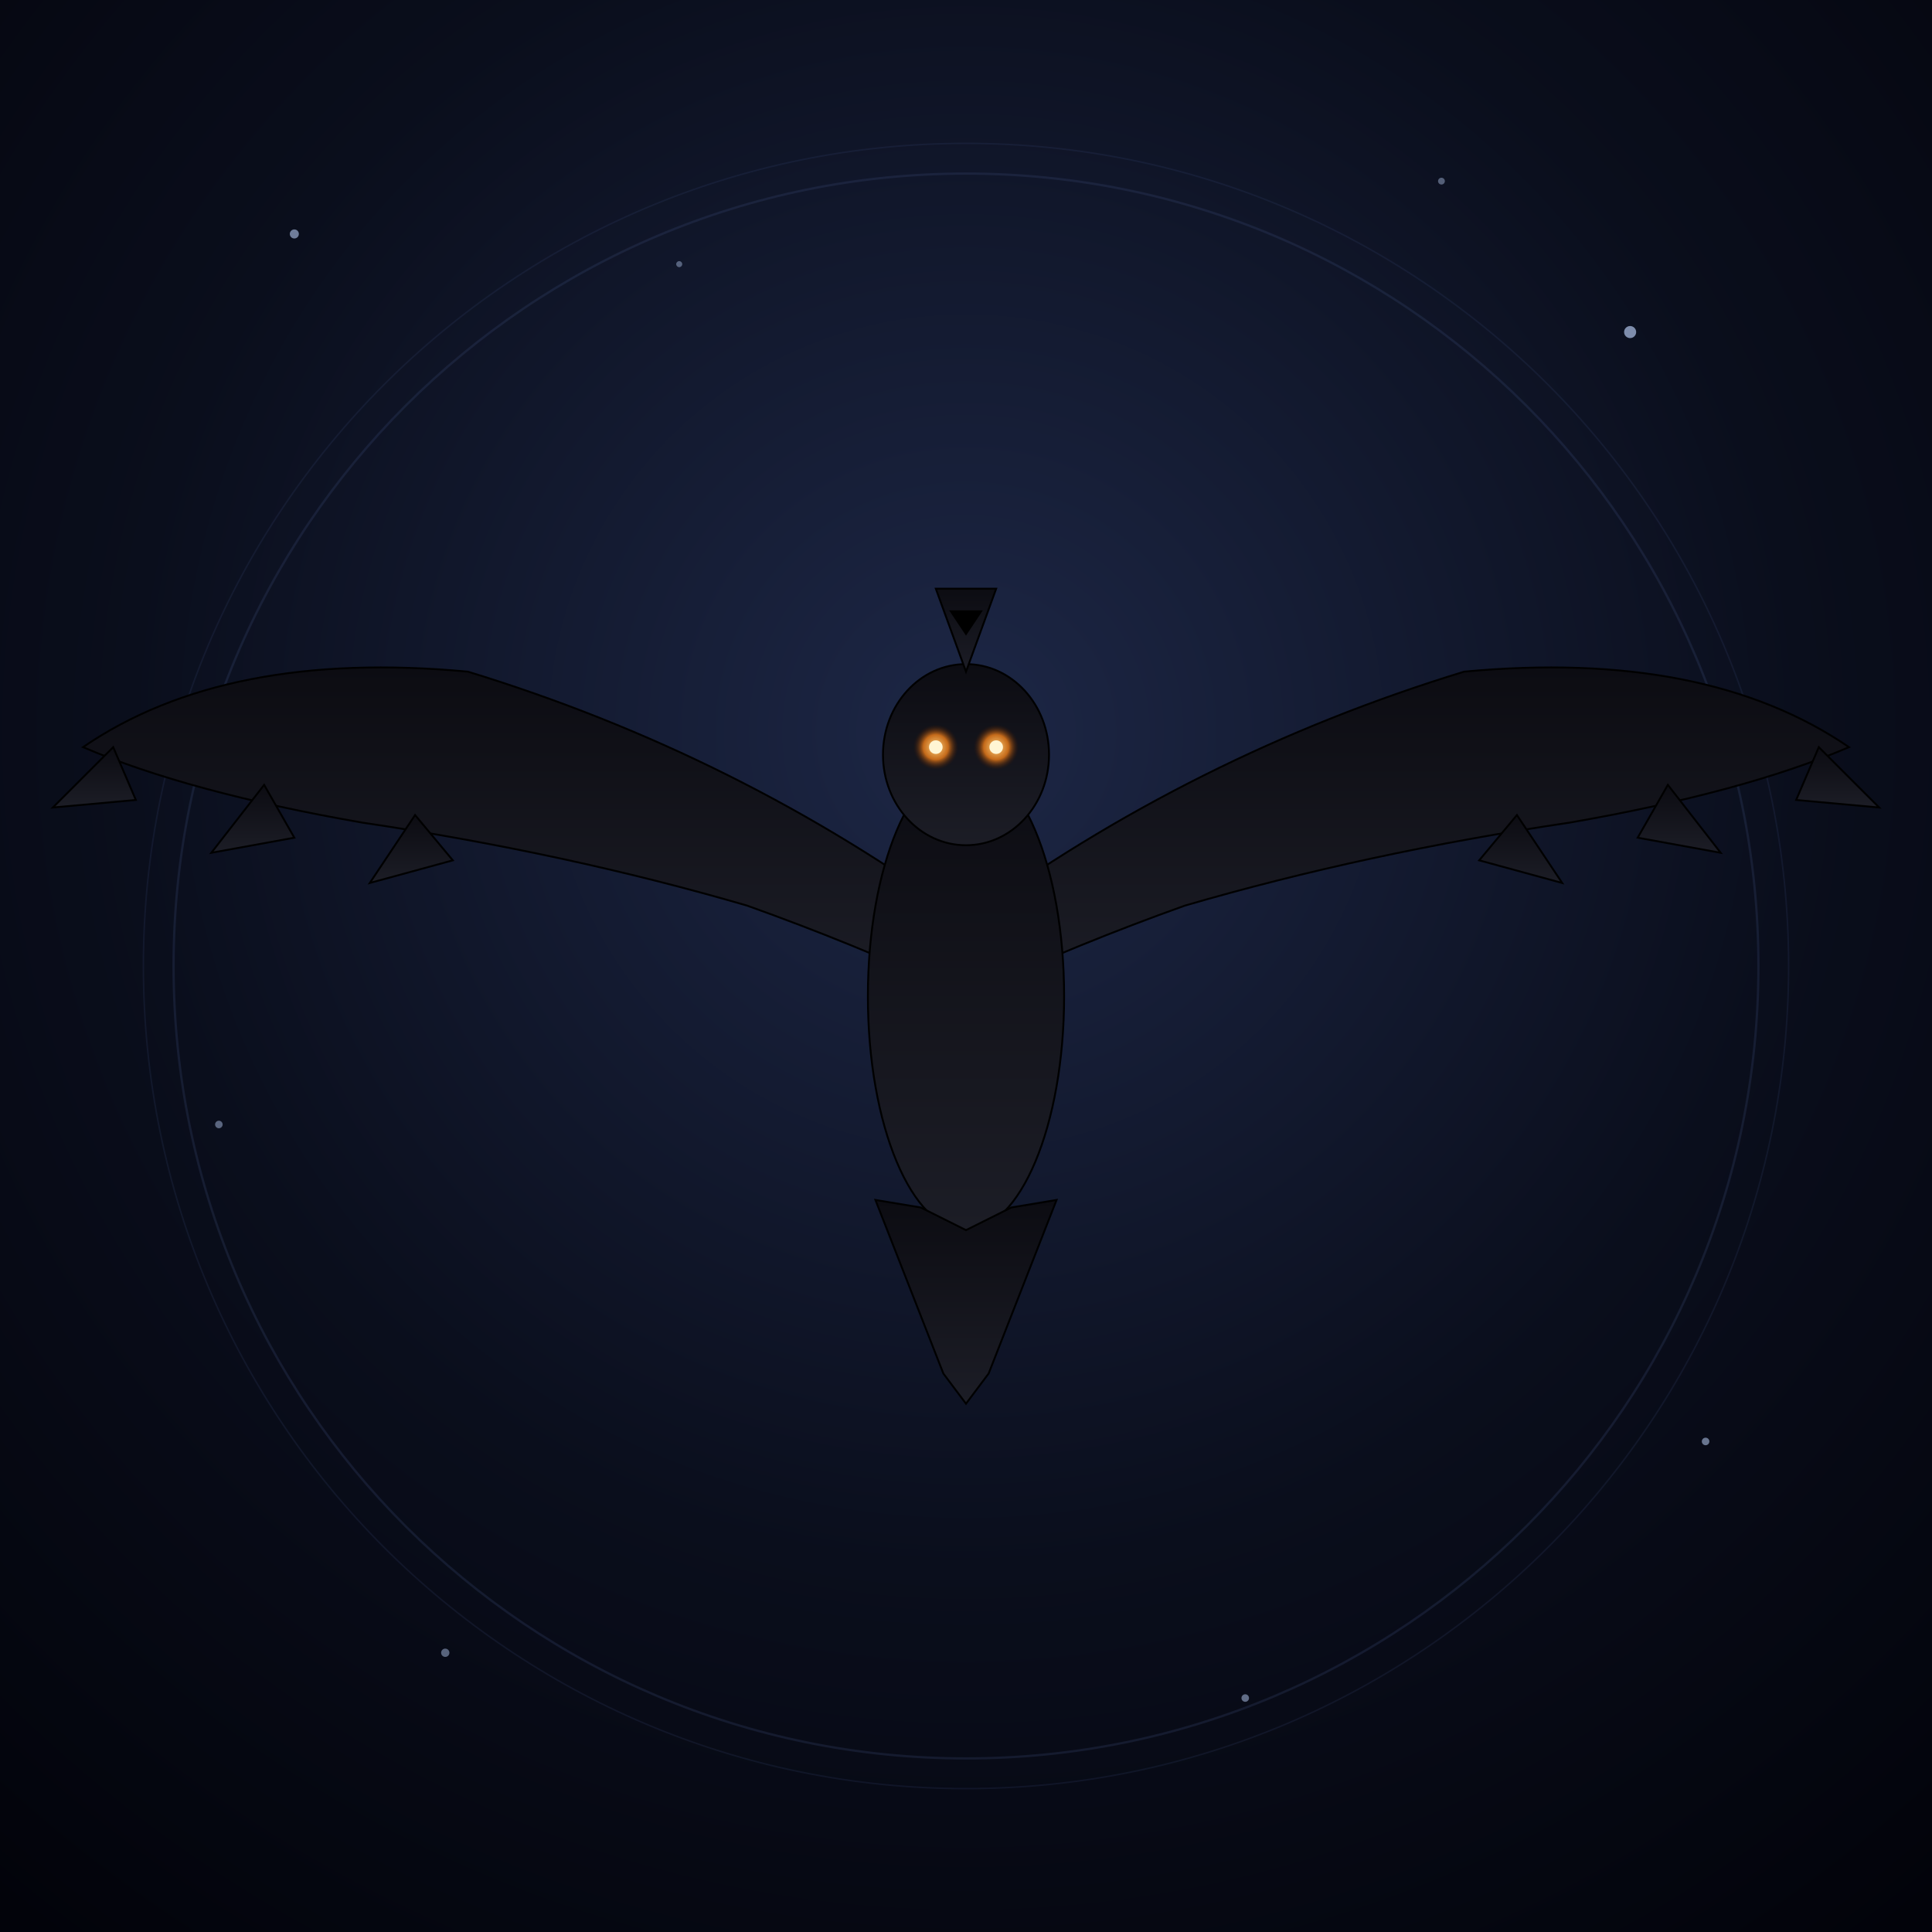
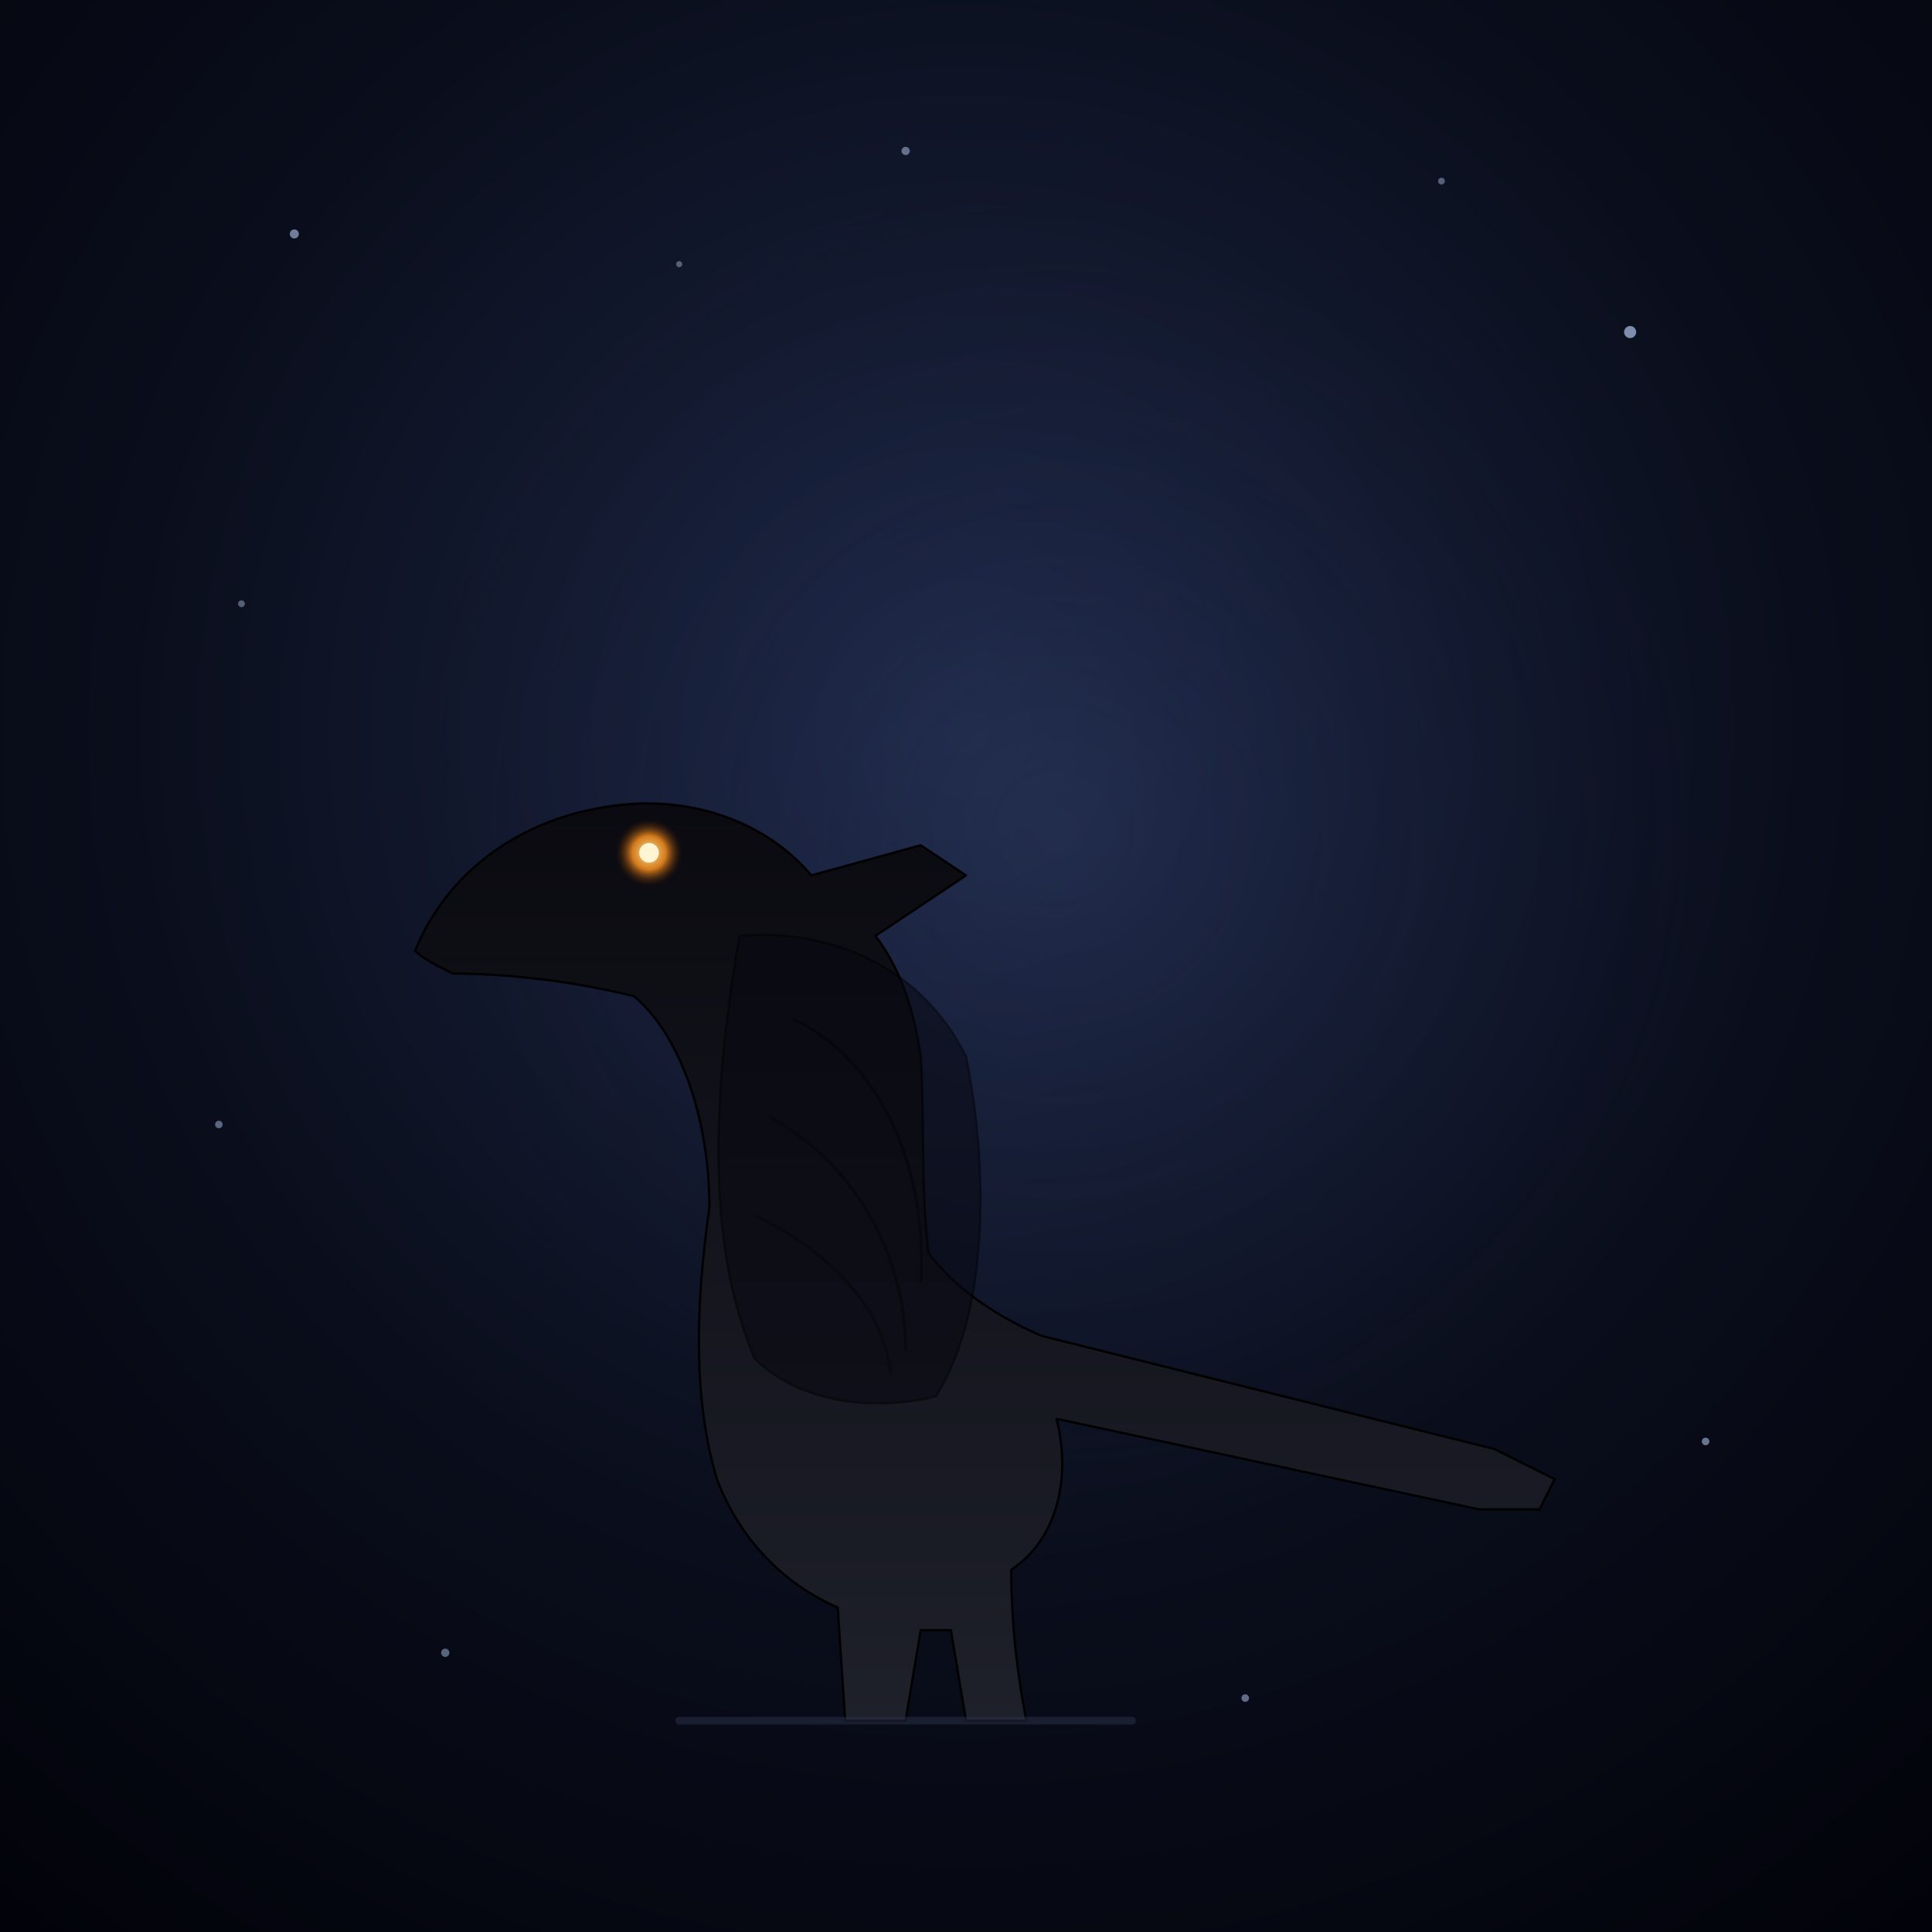
<svg xmlns="http://www.w3.org/2000/svg" viewBox="0 0 512 512">
  <defs>
    <radialGradient id="sky" cx="50%" cy="38%" r="78%">
      <stop offset="0%" stop-color="#1d2746" />
      <stop offset="55%" stop-color="#0a0e1c" />
      <stop offset="100%" stop-color="#02030a" />
    </radialGradient>
    <linearGradient id="raven" x1="50%" y1="0%" x2="50%" y2="100%">
-       <stop offset="0%" stop-color="#0c0c12" />
-       <stop offset="100%" stop-color="#1c1d26" />
+       <stop offset="0%" stop-color="#0a0a10" />
+       <stop offset="100%" stop-color="#1e202a" />
    </linearGradient>
    <radialGradient id="eyeglow" cx="50%" cy="50%" r="50%">
-       <stop offset="0%" stop-color="#ffcf7a" />
-       <stop offset="55%" stop-color="#c46a1a" />
+       <stop offset="0%" stop-color="#ffdf95" />
+       <stop offset="50%" stop-color="#d27a1c" />
      <stop offset="100%" stop-color="#3a1604" stop-opacity="0" />
+     </radialGradient>
+     <radialGradient id="moon" cx="50%" cy="50%" r="50%">
+       <stop offset="0%" stop-color="#3a4a78" stop-opacity="0.25" />
+       <stop offset="70%" stop-color="#1a2342" stop-opacity="0.10" />
+       <stop offset="100%" stop-color="#0a0e1c" stop-opacity="0" />
    </radialGradient>
  </defs>
  <rect width="512" height="512" fill="url(#sky)" />
+   <circle cx="280" cy="220" r="180" fill="url(#moon)" />
  <g fill="#9badd0">
    <circle cx="78" cy="62" r="1.2" opacity="0.7" />
    <circle cx="432" cy="88" r="1.6" opacity="0.8" />
    <circle cx="118" cy="438" r="1.1" opacity="0.55" />
    <circle cx="452" cy="382" r="1.0" opacity="0.65" />
    <circle cx="382" cy="48" r="0.9" opacity="0.5" />
    <circle cx="58" cy="298" r="1.0" opacity="0.55" />
    <circle cx="180" cy="70" r="0.8" opacity="0.5" />
    <circle cx="330" cy="450" r="1.0" opacity="0.6" />
+     <circle cx="64" cy="160" r="0.9" opacity="0.5" />
+     <circle cx="240" cy="40" r="1.1" opacity="0.6" />
  </g>
-   <circle cx="256" cy="256" r="210" fill="none" stroke="#3a4a78" stroke-width="0.6" opacity="0.25" />
-   <circle cx="256" cy="256" r="218" fill="none" stroke="#3a4a78" stroke-width="0.4" opacity="0.18" />
-   <g fill="url(#raven)" stroke="#000" stroke-width="0.5">
-     <path d="M 256 244              Q 196 200, 124 178              Q 60 172, 22 198              Q 50 210, 96 218              Q 150 226, 198 240              Q 226 250, 252 262 Z" />
-     <path d="M 30 198 L 14 214 L 36 212 Z" />
-     <path d="M 70 208 L 56 226 L 78 222 Z" />
-     <path d="M 110 216 L 98 234 L 120 228 Z" />
-     <path d="M 256 244              Q 316 200, 388 178              Q 452 172, 490 198              Q 462 210, 416 218              Q 362 226, 314 240              Q 286 250, 260 262 Z" />
-     <path d="M 482 198 L 498 214 L 476 212 Z" />
-     <path d="M 442 208 L 456 226 L 434 222 Z" />
-     <path d="M 402 216 L 414 234 L 392 228 Z" />
-     <ellipse cx="256" cy="264" rx="26" ry="62" />
-     <ellipse cx="256" cy="200" rx="22" ry="24" />
-     <path d="M 256 178 L 248 156 L 264 156 Z" />
-     <path d="M 252 162 L 260 162 L 256 168 Z" fill="#000" />
-     <path d="M 232 318              L 250 364              L 256 372              L 262 364              L 280 318              L 268 320              L 256 326              L 244 320 Z" />
+   <g fill="url(#raven)" stroke="#000" stroke-width="0.6" stroke-linejoin="round">
+     <path d="       M 110 252       C 118 232, 138 215, 168 213       C 188 212, 205 220, 215 232       L 244 224       L 256 232       L 232 248       C 238 256, 242 266, 244 280       C 245 296, 244 314, 246 332       C 252 340, 262 348, 276 354       L 396 384       L 412 392       L 408 400       L 392 400       L 280 376       C 284 392, 280 408, 268 416       C 268 432, 270 446, 272 456       L 256 456       L 252 432       L 244 432       L 240 456       L 224 456       L 222 426       C 208 420, 196 408, 190 392       C 184 372, 184 348, 188 320       C 188 296, 180 274, 168 264       C 152 260, 134 258, 120 258       C 116 256, 112 254, 110 252       Z     " />
+     <path d="       M 196 248       C 220 246, 244 256, 256 280       C 262 310, 262 348, 248 370       C 232 374, 212 372, 200 360       C 188 332, 188 294, 196 248       Z     " fill="#070710" opacity="0.55" />
+     <path d="M 210 270 C 232 280, 246 308, 244 340" fill="none" stroke="#000" stroke-width="0.8" opacity="0.4" />
+     <path d="M 204 296 C 226 308, 240 332, 240 358" fill="none" stroke="#000" stroke-width="0.8" opacity="0.35" />
+     <path d="M 200 322 C 220 332, 234 346, 236 364" fill="none" stroke="#000" stroke-width="0.8" opacity="0.3" />
  </g>
-   <circle cx="248" cy="198" r="6" fill="url(#eyeglow)" />
-   <circle cx="264" cy="198" r="6" fill="url(#eyeglow)" />
-   <circle cx="248" cy="198" r="1.8" fill="#fff5d4" />
-   <circle cx="264" cy="198" r="1.8" fill="#fff5d4" />
+   <circle cx="172" cy="226" r="9" fill="url(#eyeglow)" />
+   <circle cx="172" cy="226" r="2.6" fill="#fff5d4" />
+   <line x1="180" y1="456" x2="300" y2="456" stroke="#2a324a" stroke-width="2" opacity="0.5" stroke-linecap="round" />
</svg>
